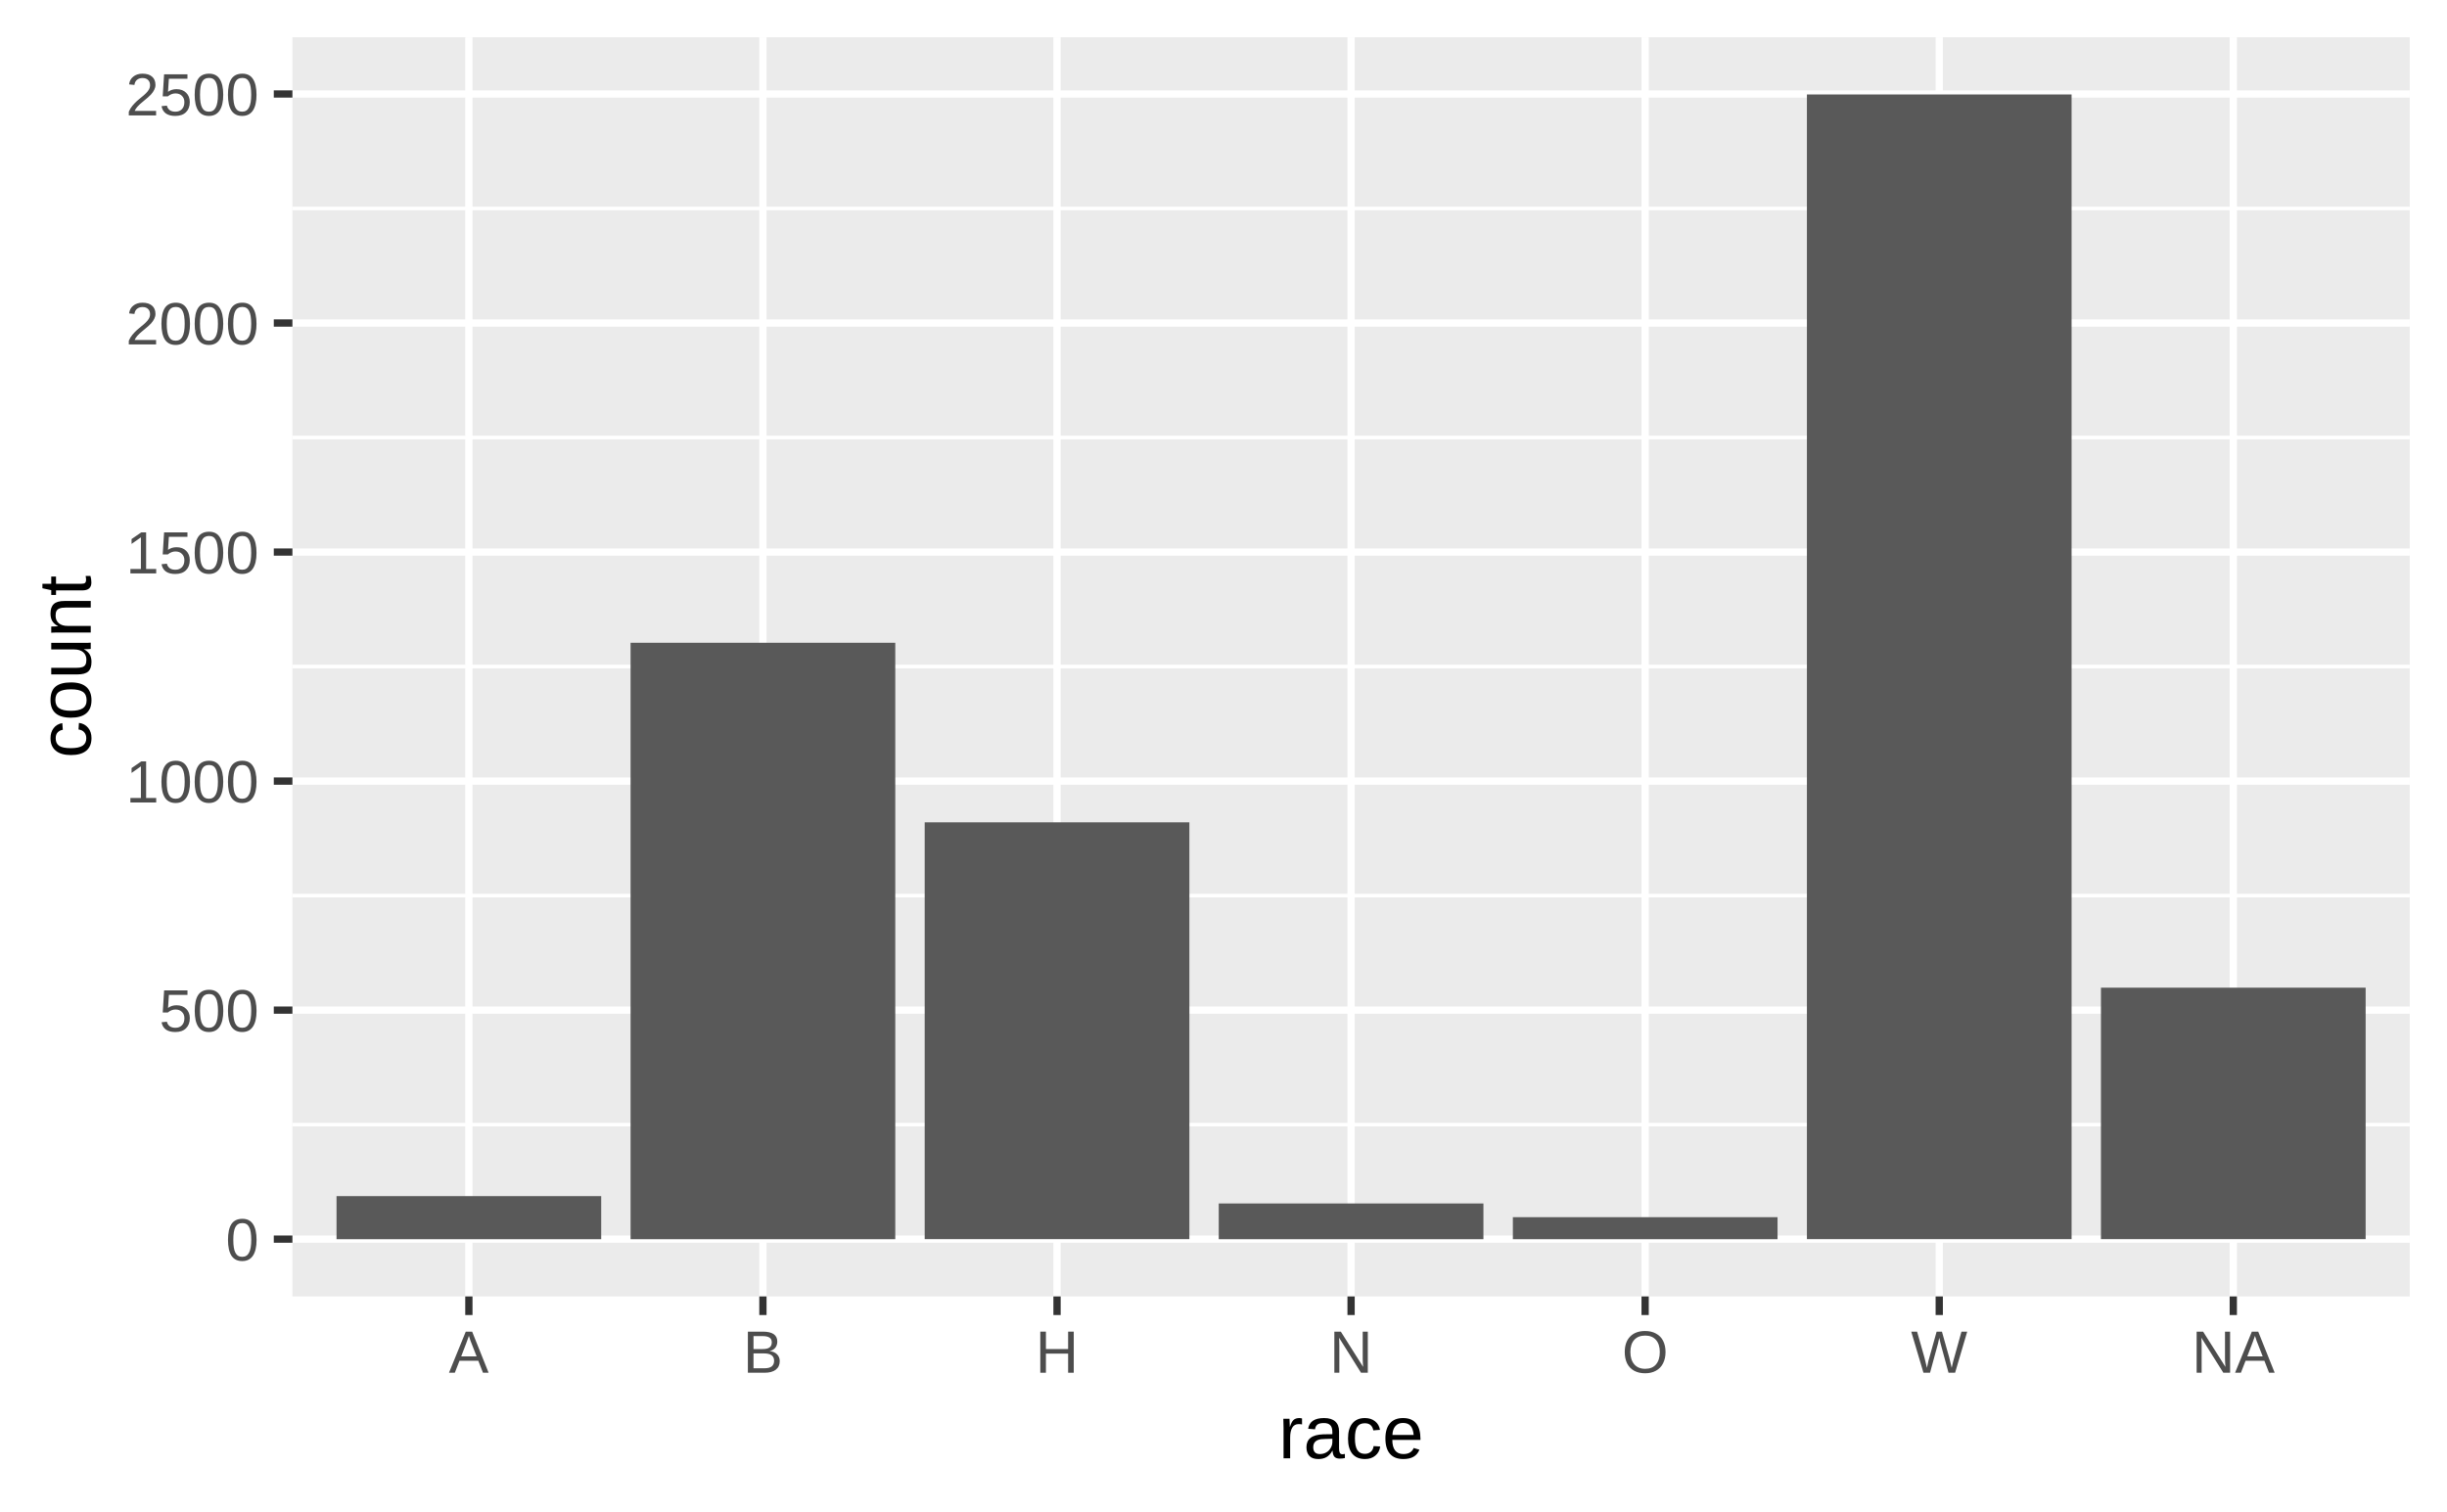
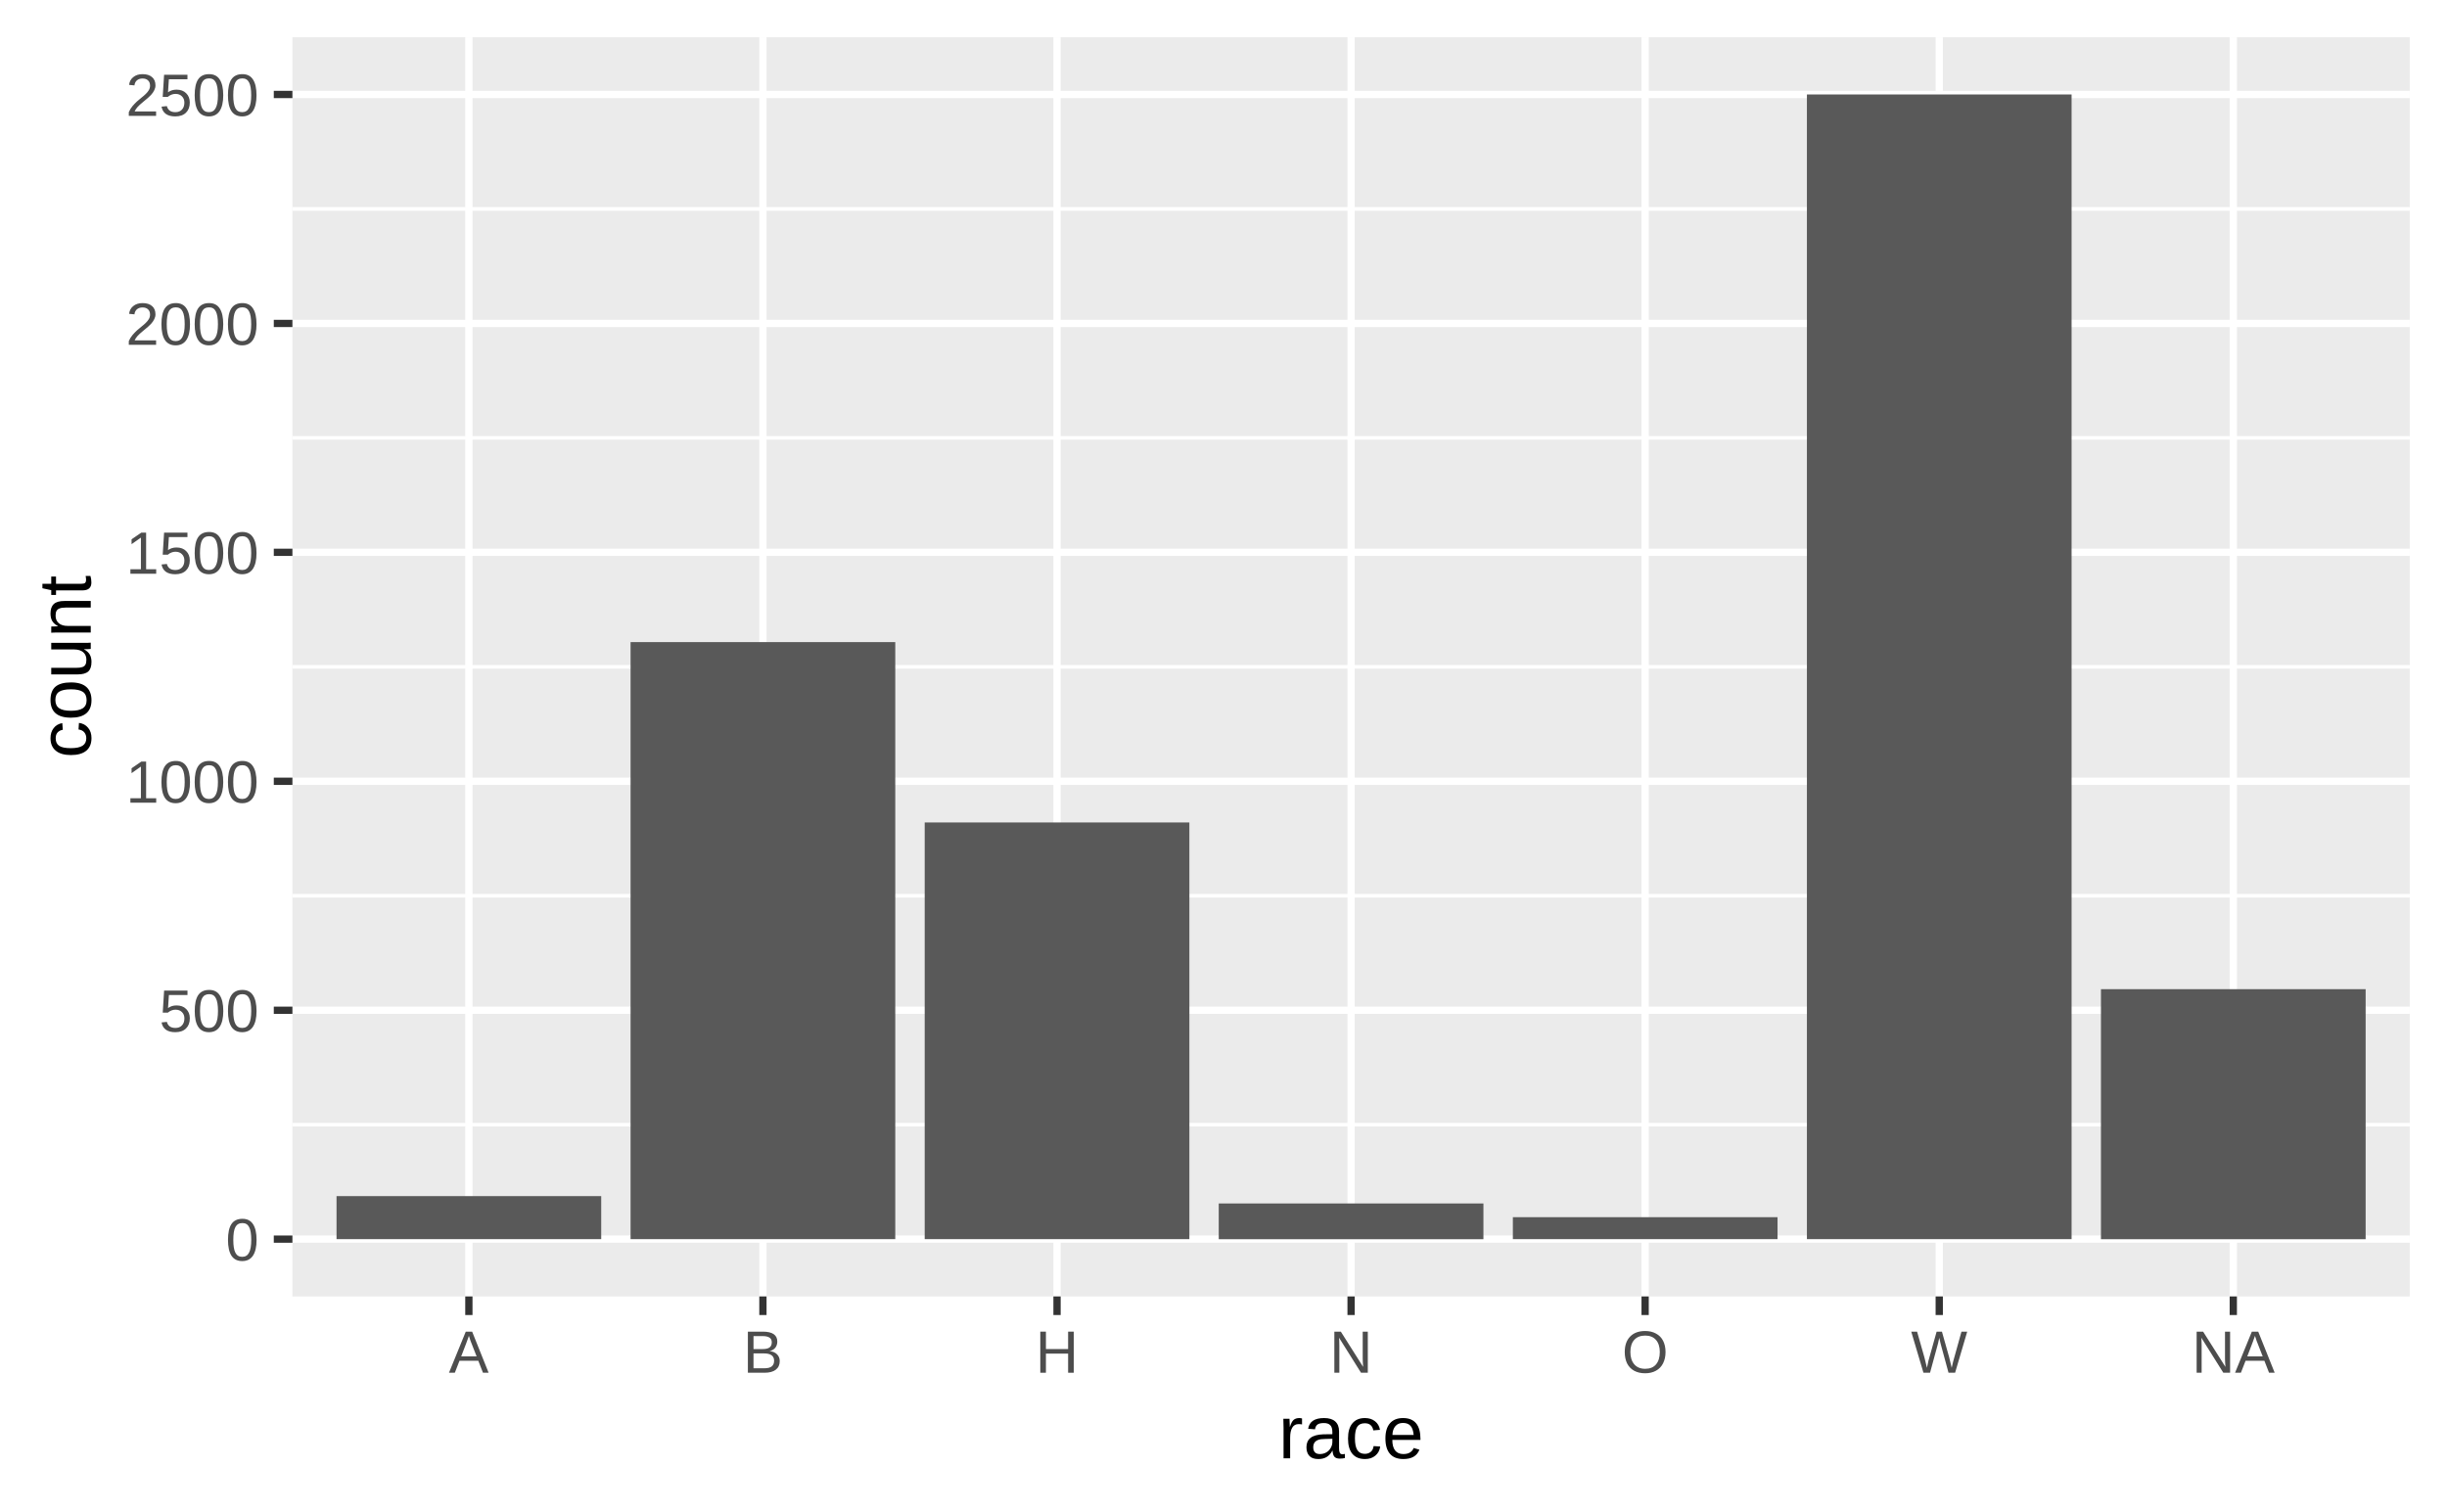
<svg xmlns="http://www.w3.org/2000/svg" viewBox="0 0 360.00 222.48">
  <defs>
    <style type="text/css">
    line, polyline, polygon, path, rect, circle {
      fill: none;
      stroke: #000000;
      stroke-linecap: round;
      stroke-linejoin: round;
      stroke-miterlimit: 10.00;
    }
  </style>
  </defs>
  <rect width="100%" height="100%" style="stroke: none; fill: #FFFFFF;" />
  <rect x="0" y="0.00" width="360.00" height="222.48" style="stroke-width: 1.07; stroke: #FFFFFF; fill: #FFFFFF;" />
  <defs>
    <clipPath id="cpNDMuMDJ8MzU0LjUyfDE5MC43Nnw1LjQ4">
      <rect x="43.02" y="5.48" width="311.50" height="185.28" />
    </clipPath>
  </defs>
  <rect x="43.02" y="5.48" width="311.50" height="185.28" style="stroke-width: 1.07; stroke: none; fill: #EBEBEB;" clip-path="url(#cpNDMuMDJ8MzU0LjUyfDE5MC43Nnw1LjQ4)" />
-   <polyline points="43.02,165.48 354.52,165.48 " style="stroke-width: 0.53; stroke: #FFFFFF; stroke-linecap: butt;" clip-path="url(#cpNDMuMDJ8MzU0LjUyfDE5MC43Nnw1LjQ4)" />
-   <polyline points="43.02,131.78 354.52,131.78 " style="stroke-width: 0.53; stroke: #FFFFFF; stroke-linecap: butt;" clip-path="url(#cpNDMuMDJ8MzU0LjUyfDE5MC43Nnw1LjQ4)" />
-   <polyline points="43.02,98.08 354.52,98.08 " style="stroke-width: 0.53; stroke: #FFFFFF; stroke-linecap: butt;" clip-path="url(#cpNDMuMDJ8MzU0LjUyfDE5MC43Nnw1LjQ4)" />
-   <polyline points="43.02,64.38 354.52,64.38 " style="stroke-width: 0.53; stroke: #FFFFFF; stroke-linecap: butt;" clip-path="url(#cpNDMuMDJ8MzU0LjUyfDE5MC43Nnw1LjQ4)" />
-   <polyline points="43.02,30.68 354.52,30.68 " style="stroke-width: 0.53; stroke: #FFFFFF; stroke-linecap: butt;" clip-path="url(#cpNDMuMDJ8MzU0LjUyfDE5MC43Nnw1LjQ4)" />
+   <polyline points="43.02,165.49 354.52,165.49 " style="stroke-width: 0.53; stroke: #FFFFFF; stroke-linecap: butt;" clip-path="url(#cpNDMuMDJ8MzU0LjUyfDE5MC43Nnw1LjQ4)" />
+   <polyline points="43.02,131.80 354.52,131.80 " style="stroke-width: 0.53; stroke: #FFFFFF; stroke-linecap: butt;" clip-path="url(#cpNDMuMDJ8MzU0LjUyfDE5MC43Nnw1LjQ4)" />
+   <polyline points="43.02,98.12 354.52,98.12 " style="stroke-width: 0.53; stroke: #FFFFFF; stroke-linecap: butt;" clip-path="url(#cpNDMuMDJ8MzU0LjUyfDE5MC43Nnw1LjQ4)" />
+   <polyline points="43.02,64.43 354.52,64.43 " style="stroke-width: 0.53; stroke: #FFFFFF; stroke-linecap: butt;" clip-path="url(#cpNDMuMDJ8MzU0LjUyfDE5MC43Nnw1LjQ4)" />
+   <polyline points="43.02,30.74 354.52,30.74 " style="stroke-width: 0.53; stroke: #FFFFFF; stroke-linecap: butt;" clip-path="url(#cpNDMuMDJ8MzU0LjUyfDE5MC43Nnw1LjQ4)" />
  <polyline points="43.02,182.33 354.52,182.33 " style="stroke-width: 1.07; stroke: #FFFFFF; stroke-linecap: butt;" clip-path="url(#cpNDMuMDJ8MzU0LjUyfDE5MC43Nnw1LjQ4)" />
-   <polyline points="43.02,148.63 354.52,148.63 " style="stroke-width: 1.07; stroke: #FFFFFF; stroke-linecap: butt;" clip-path="url(#cpNDMuMDJ8MzU0LjUyfDE5MC43Nnw1LjQ4)" />
-   <polyline points="43.02,114.93 354.52,114.93 " style="stroke-width: 1.07; stroke: #FFFFFF; stroke-linecap: butt;" clip-path="url(#cpNDMuMDJ8MzU0LjUyfDE5MC43Nnw1LjQ4)" />
-   <polyline points="43.02,81.23 354.52,81.23 " style="stroke-width: 1.07; stroke: #FFFFFF; stroke-linecap: butt;" clip-path="url(#cpNDMuMDJ8MzU0LjUyfDE5MC43Nnw1LjQ4)" />
-   <polyline points="43.02,47.53 354.52,47.53 " style="stroke-width: 1.07; stroke: #FFFFFF; stroke-linecap: butt;" clip-path="url(#cpNDMuMDJ8MzU0LjUyfDE5MC43Nnw1LjQ4)" />
-   <polyline points="43.02,13.83 354.52,13.83 " style="stroke-width: 1.07; stroke: #FFFFFF; stroke-linecap: butt;" clip-path="url(#cpNDMuMDJ8MzU0LjUyfDE5MC43Nnw1LjQ4)" />
+   <polyline points="43.02,148.65 354.52,148.65 " style="stroke-width: 1.07; stroke: #FFFFFF; stroke-linecap: butt;" clip-path="url(#cpNDMuMDJ8MzU0LjUyfDE5MC43Nnw1LjQ4)" />
+   <polyline points="43.02,114.96 354.52,114.96 " style="stroke-width: 1.07; stroke: #FFFFFF; stroke-linecap: butt;" clip-path="url(#cpNDMuMDJ8MzU0LjUyfDE5MC43Nnw1LjQ4)" />
+   <polyline points="43.02,81.27 354.52,81.27 " style="stroke-width: 1.07; stroke: #FFFFFF; stroke-linecap: butt;" clip-path="url(#cpNDMuMDJ8MzU0LjUyfDE5MC43Nnw1LjQ4)" />
+   <polyline points="43.02,47.59 354.52,47.59 " style="stroke-width: 1.07; stroke: #FFFFFF; stroke-linecap: butt;" clip-path="url(#cpNDMuMDJ8MzU0LjUyfDE5MC43Nnw1LjQ4)" />
+   <polyline points="43.02,13.90 354.52,13.90 " style="stroke-width: 1.07; stroke: #FFFFFF; stroke-linecap: butt;" clip-path="url(#cpNDMuMDJ8MzU0LjUyfDE5MC43Nnw1LjQ4)" />
  <polyline points="68.98,190.76 68.98,5.48 " style="stroke-width: 1.07; stroke: #FFFFFF; stroke-linecap: butt;" clip-path="url(#cpNDMuMDJ8MzU0LjUyfDE5MC43Nnw1LjQ4)" />
  <polyline points="112.24,190.76 112.24,5.48 " style="stroke-width: 1.07; stroke: #FFFFFF; stroke-linecap: butt;" clip-path="url(#cpNDMuMDJ8MzU0LjUyfDE5MC43Nnw1LjQ4)" />
  <polyline points="155.51,190.76 155.51,5.48 " style="stroke-width: 1.07; stroke: #FFFFFF; stroke-linecap: butt;" clip-path="url(#cpNDMuMDJ8MzU0LjUyfDE5MC43Nnw1LjQ4)" />
  <polyline points="198.77,190.76 198.77,5.48 " style="stroke-width: 1.07; stroke: #FFFFFF; stroke-linecap: butt;" clip-path="url(#cpNDMuMDJ8MzU0LjUyfDE5MC43Nnw1LjQ4)" />
  <polyline points="242.03,190.76 242.03,5.48 " style="stroke-width: 1.07; stroke: #FFFFFF; stroke-linecap: butt;" clip-path="url(#cpNDMuMDJ8MzU0LjUyfDE5MC43Nnw1LjQ4)" />
  <polyline points="285.30,190.76 285.30,5.48 " style="stroke-width: 1.07; stroke: #FFFFFF; stroke-linecap: butt;" clip-path="url(#cpNDMuMDJ8MzU0LjUyfDE5MC43Nnw1LjQ4)" />
  <polyline points="328.56,190.76 328.56,5.48 " style="stroke-width: 1.07; stroke: #FFFFFF; stroke-linecap: butt;" clip-path="url(#cpNDMuMDJ8MzU0LjUyfDE5MC43Nnw1LjQ4)" />
-   <rect x="49.51" y="176.00" width="38.94" height="6.34" style="stroke-width: 1.07; stroke: none; stroke-linecap: square; stroke-linejoin: miter; fill: #595959;" clip-path="url(#cpNDMuMDJ8MzU0LjUyfDE5MC43Nnw1LjQ4)" />
-   <rect x="92.77" y="94.58" width="38.94" height="87.76" style="stroke-width: 1.07; stroke: none; stroke-linecap: square; stroke-linejoin: miter; fill: #595959;" clip-path="url(#cpNDMuMDJ8MzU0LjUyfDE5MC43Nnw1LjQ4)" />
-   <rect x="136.04" y="121.00" width="38.94" height="61.33" style="stroke-width: 1.07; stroke: none; stroke-linecap: square; stroke-linejoin: miter; fill: #595959;" clip-path="url(#cpNDMuMDJ8MzU0LjUyfDE5MC43Nnw1LjQ4)" />
+   <rect x="49.51" y="176.00" width="38.94" height="6.33" style="stroke-width: 1.07; stroke: none; stroke-linecap: square; stroke-linejoin: miter; fill: #595959;" clip-path="url(#cpNDMuMDJ8MzU0LjUyfDE5MC43Nnw1LjQ4)" />
+   <rect x="92.77" y="94.48" width="38.94" height="87.85" style="stroke-width: 1.07; stroke: none; stroke-linecap: square; stroke-linejoin: miter; fill: #595959;" clip-path="url(#cpNDMuMDJ8MzU0LjUyfDE5MC43Nnw1LjQ4)" />
+   <rect x="136.04" y="121.02" width="38.94" height="61.31" style="stroke-width: 1.07; stroke: none; stroke-linecap: square; stroke-linejoin: miter; fill: #595959;" clip-path="url(#cpNDMuMDJ8MzU0LjUyfDE5MC43Nnw1LjQ4)" />
  <rect x="179.30" y="177.08" width="38.94" height="5.26" style="stroke-width: 1.07; stroke: none; stroke-linecap: square; stroke-linejoin: miter; fill: #595959;" clip-path="url(#cpNDMuMDJ8MzU0LjUyfDE5MC43Nnw1LjQ4)" />
-   <rect x="222.57" y="179.10" width="38.94" height="3.24" style="stroke-width: 1.07; stroke: none; stroke-linecap: square; stroke-linejoin: miter; fill: #595959;" clip-path="url(#cpNDMuMDJ8MzU0LjUyfDE5MC43Nnw1LjQ4)" />
+   <rect x="222.57" y="179.10" width="38.94" height="3.23" style="stroke-width: 1.07; stroke: none; stroke-linecap: square; stroke-linejoin: miter; fill: #595959;" clip-path="url(#cpNDMuMDJ8MzU0LjUyfDE5MC43Nnw1LjQ4)" />
  <rect x="265.83" y="13.90" width="38.94" height="168.43" style="stroke-width: 1.07; stroke: none; stroke-linecap: square; stroke-linejoin: miter; fill: #595959;" clip-path="url(#cpNDMuMDJ8MzU0LjUyfDE5MC43Nnw1LjQ4)" />
-   <rect x="309.09" y="145.33" width="38.94" height="37.00" style="stroke-width: 1.07; stroke: none; stroke-linecap: square; stroke-linejoin: miter; fill: #595959;" clip-path="url(#cpNDMuMDJ8MzU0LjUyfDE5MC43Nnw1LjQ4)" />
+   <rect x="309.09" y="145.55" width="38.94" height="36.79" style="stroke-width: 1.07; stroke: none; stroke-linecap: square; stroke-linejoin: miter; fill: #595959;" clip-path="url(#cpNDMuMDJ8MzU0LjUyfDE5MC43Nnw1LjQ4)" />
  <defs>
    <clipPath id="cpMC4wMHwzNjAuMDB8MjIyLjQ4fDAuMDA=">
      <rect x="0.00" y="0.00" width="360.00" height="222.48" />
    </clipPath>
  </defs>
  <g clip-path="url(#cpMC4wMHwzNjAuMDB8MjIyLjQ4fDAuMDA=)">
    <text x="33.20" y="185.48" style="font-size: 8.80px; fill: #4D4D4D; font-family: Arial;" textLength="4.89px" lengthAdjust="spacingAndGlyphs">0</text>
  </g>
  <g clip-path="url(#cpMC4wMHwzNjAuMDB8MjIyLjQ4fDAuMDA=)">
-     <text x="23.41" y="151.78" style="font-size: 8.80px; fill: #4D4D4D; font-family: Arial;" textLength="14.68px" lengthAdjust="spacingAndGlyphs">500</text>
+     <text x="23.41" y="151.80" style="font-size: 8.80px; fill: #4D4D4D; font-family: Arial;" textLength="14.68px" lengthAdjust="spacingAndGlyphs">500</text>
  </g>
  <g clip-path="url(#cpMC4wMHwzNjAuMDB8MjIyLjQ4fDAuMDA=)">
-     <text x="18.51" y="118.08" style="font-size: 8.80px; fill: #4D4D4D; font-family: Arial;" textLength="19.58px" lengthAdjust="spacingAndGlyphs">1000</text>
+     <text x="18.51" y="118.11" style="font-size: 8.80px; fill: #4D4D4D; font-family: Arial;" textLength="19.58px" lengthAdjust="spacingAndGlyphs">1000</text>
  </g>
  <g clip-path="url(#cpMC4wMHwzNjAuMDB8MjIyLjQ4fDAuMDA=)">
-     <text x="18.51" y="84.38" style="font-size: 8.80px; fill: #4D4D4D; font-family: Arial;" textLength="19.58px" lengthAdjust="spacingAndGlyphs">1500</text>
+     <text x="18.51" y="84.42" style="font-size: 8.80px; fill: #4D4D4D; font-family: Arial;" textLength="19.58px" lengthAdjust="spacingAndGlyphs">1500</text>
  </g>
  <g clip-path="url(#cpMC4wMHwzNjAuMDB8MjIyLjQ4fDAuMDA=)">
-     <text x="18.51" y="50.68" style="font-size: 8.80px; fill: #4D4D4D; font-family: Arial;" textLength="19.58px" lengthAdjust="spacingAndGlyphs">2000</text>
+     <text x="18.51" y="50.74" style="font-size: 8.80px; fill: #4D4D4D; font-family: Arial;" textLength="19.58px" lengthAdjust="spacingAndGlyphs">2000</text>
  </g>
  <g clip-path="url(#cpMC4wMHwzNjAuMDB8MjIyLjQ4fDAuMDA=)">
-     <text x="18.51" y="16.98" style="font-size: 8.80px; fill: #4D4D4D; font-family: Arial;" textLength="19.58px" lengthAdjust="spacingAndGlyphs">2500</text>
+     <text x="18.51" y="17.05" style="font-size: 8.80px; fill: #4D4D4D; font-family: Arial;" textLength="19.58px" lengthAdjust="spacingAndGlyphs">2500</text>
  </g>
  <polyline points="40.28,182.33 43.02,182.33 " style="stroke-width: 1.07; stroke: #333333; stroke-linecap: butt;" clip-path="url(#cpMC4wMHwzNjAuMDB8MjIyLjQ4fDAuMDA=)" />
-   <polyline points="40.28,148.63 43.02,148.63 " style="stroke-width: 1.07; stroke: #333333; stroke-linecap: butt;" clip-path="url(#cpMC4wMHwzNjAuMDB8MjIyLjQ4fDAuMDA=)" />
-   <polyline points="40.28,114.93 43.02,114.93 " style="stroke-width: 1.07; stroke: #333333; stroke-linecap: butt;" clip-path="url(#cpMC4wMHwzNjAuMDB8MjIyLjQ4fDAuMDA=)" />
-   <polyline points="40.28,81.23 43.02,81.23 " style="stroke-width: 1.07; stroke: #333333; stroke-linecap: butt;" clip-path="url(#cpMC4wMHwzNjAuMDB8MjIyLjQ4fDAuMDA=)" />
-   <polyline points="40.28,47.53 43.02,47.53 " style="stroke-width: 1.07; stroke: #333333; stroke-linecap: butt;" clip-path="url(#cpMC4wMHwzNjAuMDB8MjIyLjQ4fDAuMDA=)" />
-   <polyline points="40.28,13.83 43.02,13.83 " style="stroke-width: 1.07; stroke: #333333; stroke-linecap: butt;" clip-path="url(#cpMC4wMHwzNjAuMDB8MjIyLjQ4fDAuMDA=)" />
+   <polyline points="40.28,148.65 43.02,148.65 " style="stroke-width: 1.07; stroke: #333333; stroke-linecap: butt;" clip-path="url(#cpMC4wMHwzNjAuMDB8MjIyLjQ4fDAuMDA=)" />
+   <polyline points="40.28,114.96 43.02,114.96 " style="stroke-width: 1.07; stroke: #333333; stroke-linecap: butt;" clip-path="url(#cpMC4wMHwzNjAuMDB8MjIyLjQ4fDAuMDA=)" />
+   <polyline points="40.28,81.27 43.02,81.27 " style="stroke-width: 1.07; stroke: #333333; stroke-linecap: butt;" clip-path="url(#cpMC4wMHwzNjAuMDB8MjIyLjQ4fDAuMDA=)" />
+   <polyline points="40.28,47.59 43.02,47.59 " style="stroke-width: 1.07; stroke: #333333; stroke-linecap: butt;" clip-path="url(#cpMC4wMHwzNjAuMDB8MjIyLjQ4fDAuMDA=)" />
+   <polyline points="40.28,13.90 43.02,13.90 " style="stroke-width: 1.07; stroke: #333333; stroke-linecap: butt;" clip-path="url(#cpMC4wMHwzNjAuMDB8MjIyLjQ4fDAuMDA=)" />
  <polyline points="68.98,193.50 68.98,190.76 " style="stroke-width: 1.07; stroke: #333333; stroke-linecap: butt;" clip-path="url(#cpMC4wMHwzNjAuMDB8MjIyLjQ4fDAuMDA=)" />
  <polyline points="112.24,193.50 112.24,190.76 " style="stroke-width: 1.07; stroke: #333333; stroke-linecap: butt;" clip-path="url(#cpMC4wMHwzNjAuMDB8MjIyLjQ4fDAuMDA=)" />
  <polyline points="155.51,193.50 155.51,190.76 " style="stroke-width: 1.07; stroke: #333333; stroke-linecap: butt;" clip-path="url(#cpMC4wMHwzNjAuMDB8MjIyLjQ4fDAuMDA=)" />
  <polyline points="198.77,193.50 198.77,190.76 " style="stroke-width: 1.07; stroke: #333333; stroke-linecap: butt;" clip-path="url(#cpMC4wMHwzNjAuMDB8MjIyLjQ4fDAuMDA=)" />
  <polyline points="242.03,193.50 242.03,190.76 " style="stroke-width: 1.07; stroke: #333333; stroke-linecap: butt;" clip-path="url(#cpMC4wMHwzNjAuMDB8MjIyLjQ4fDAuMDA=)" />
  <polyline points="285.30,193.50 285.30,190.76 " style="stroke-width: 1.07; stroke: #333333; stroke-linecap: butt;" clip-path="url(#cpMC4wMHwzNjAuMDB8MjIyLjQ4fDAuMDA=)" />
  <polyline points="328.56,193.50 328.56,190.76 " style="stroke-width: 1.07; stroke: #333333; stroke-linecap: butt;" clip-path="url(#cpMC4wMHwzNjAuMDB8MjIyLjQ4fDAuMDA=)" />
  <g clip-path="url(#cpMC4wMHwzNjAuMDB8MjIyLjQ4fDAuMDA=)">
    <text x="66.04" y="201.99" style="font-size: 8.80px; fill: #4D4D4D; font-family: Arial;" textLength="5.87px" lengthAdjust="spacingAndGlyphs">A</text>
  </g>
  <g clip-path="url(#cpMC4wMHwzNjAuMDB8MjIyLjQ4fDAuMDA=)">
    <text x="109.31" y="201.99" style="font-size: 8.80px; fill: #4D4D4D; font-family: Arial;" textLength="5.87px" lengthAdjust="spacingAndGlyphs">B</text>
  </g>
  <g clip-path="url(#cpMC4wMHwzNjAuMDB8MjIyLjQ4fDAuMDA=)">
    <text x="152.33" y="201.99" style="font-size: 8.80px; fill: #4D4D4D; font-family: Arial;" textLength="6.36px" lengthAdjust="spacingAndGlyphs">H</text>
  </g>
  <g clip-path="url(#cpMC4wMHwzNjAuMDB8MjIyLjQ4fDAuMDA=)">
    <text x="195.59" y="201.99" style="font-size: 8.80px; fill: #4D4D4D; font-family: Arial;" textLength="6.36px" lengthAdjust="spacingAndGlyphs">N</text>
  </g>
  <g clip-path="url(#cpMC4wMHwzNjAuMDB8MjIyLjQ4fDAuMDA=)">
    <text x="238.61" y="201.99" style="font-size: 8.80px; fill: #4D4D4D; font-family: Arial;" textLength="6.84px" lengthAdjust="spacingAndGlyphs">O</text>
  </g>
  <g clip-path="url(#cpMC4wMHwzNjAuMDB8MjIyLjQ4fDAuMDA=)">
    <text x="281.15" y="201.99" style="font-size: 8.80px; fill: #4D4D4D; font-family: Arial;" textLength="8.31px" lengthAdjust="spacingAndGlyphs">W</text>
  </g>
  <g clip-path="url(#cpMC4wMHwzNjAuMDB8MjIyLjQ4fDAuMDA=)">
    <text x="322.45" y="201.99" style="font-size: 8.80px; fill: #4D4D4D; font-family: Arial;" textLength="12.22px" lengthAdjust="spacingAndGlyphs">NA</text>
  </g>
  <g clip-path="url(#cpMC4wMHwzNjAuMDB8MjIyLjQ4fDAuMDA=)">
    <text x="188.07" y="214.58" style="font-size: 11.00px; font-family: Arial;" textLength="21.40px" lengthAdjust="spacingAndGlyphs">race</text>
  </g>
  <g clip-path="url(#cpMC4wMHwzNjAuMDB8MjIyLjQ4fDAuMDA=)">
    <text transform="translate(13.35,111.57) rotate(-90)" style="font-size: 11.00px; font-family: Arial;" textLength="26.91px" lengthAdjust="spacingAndGlyphs">count</text>
  </g>
</svg>
